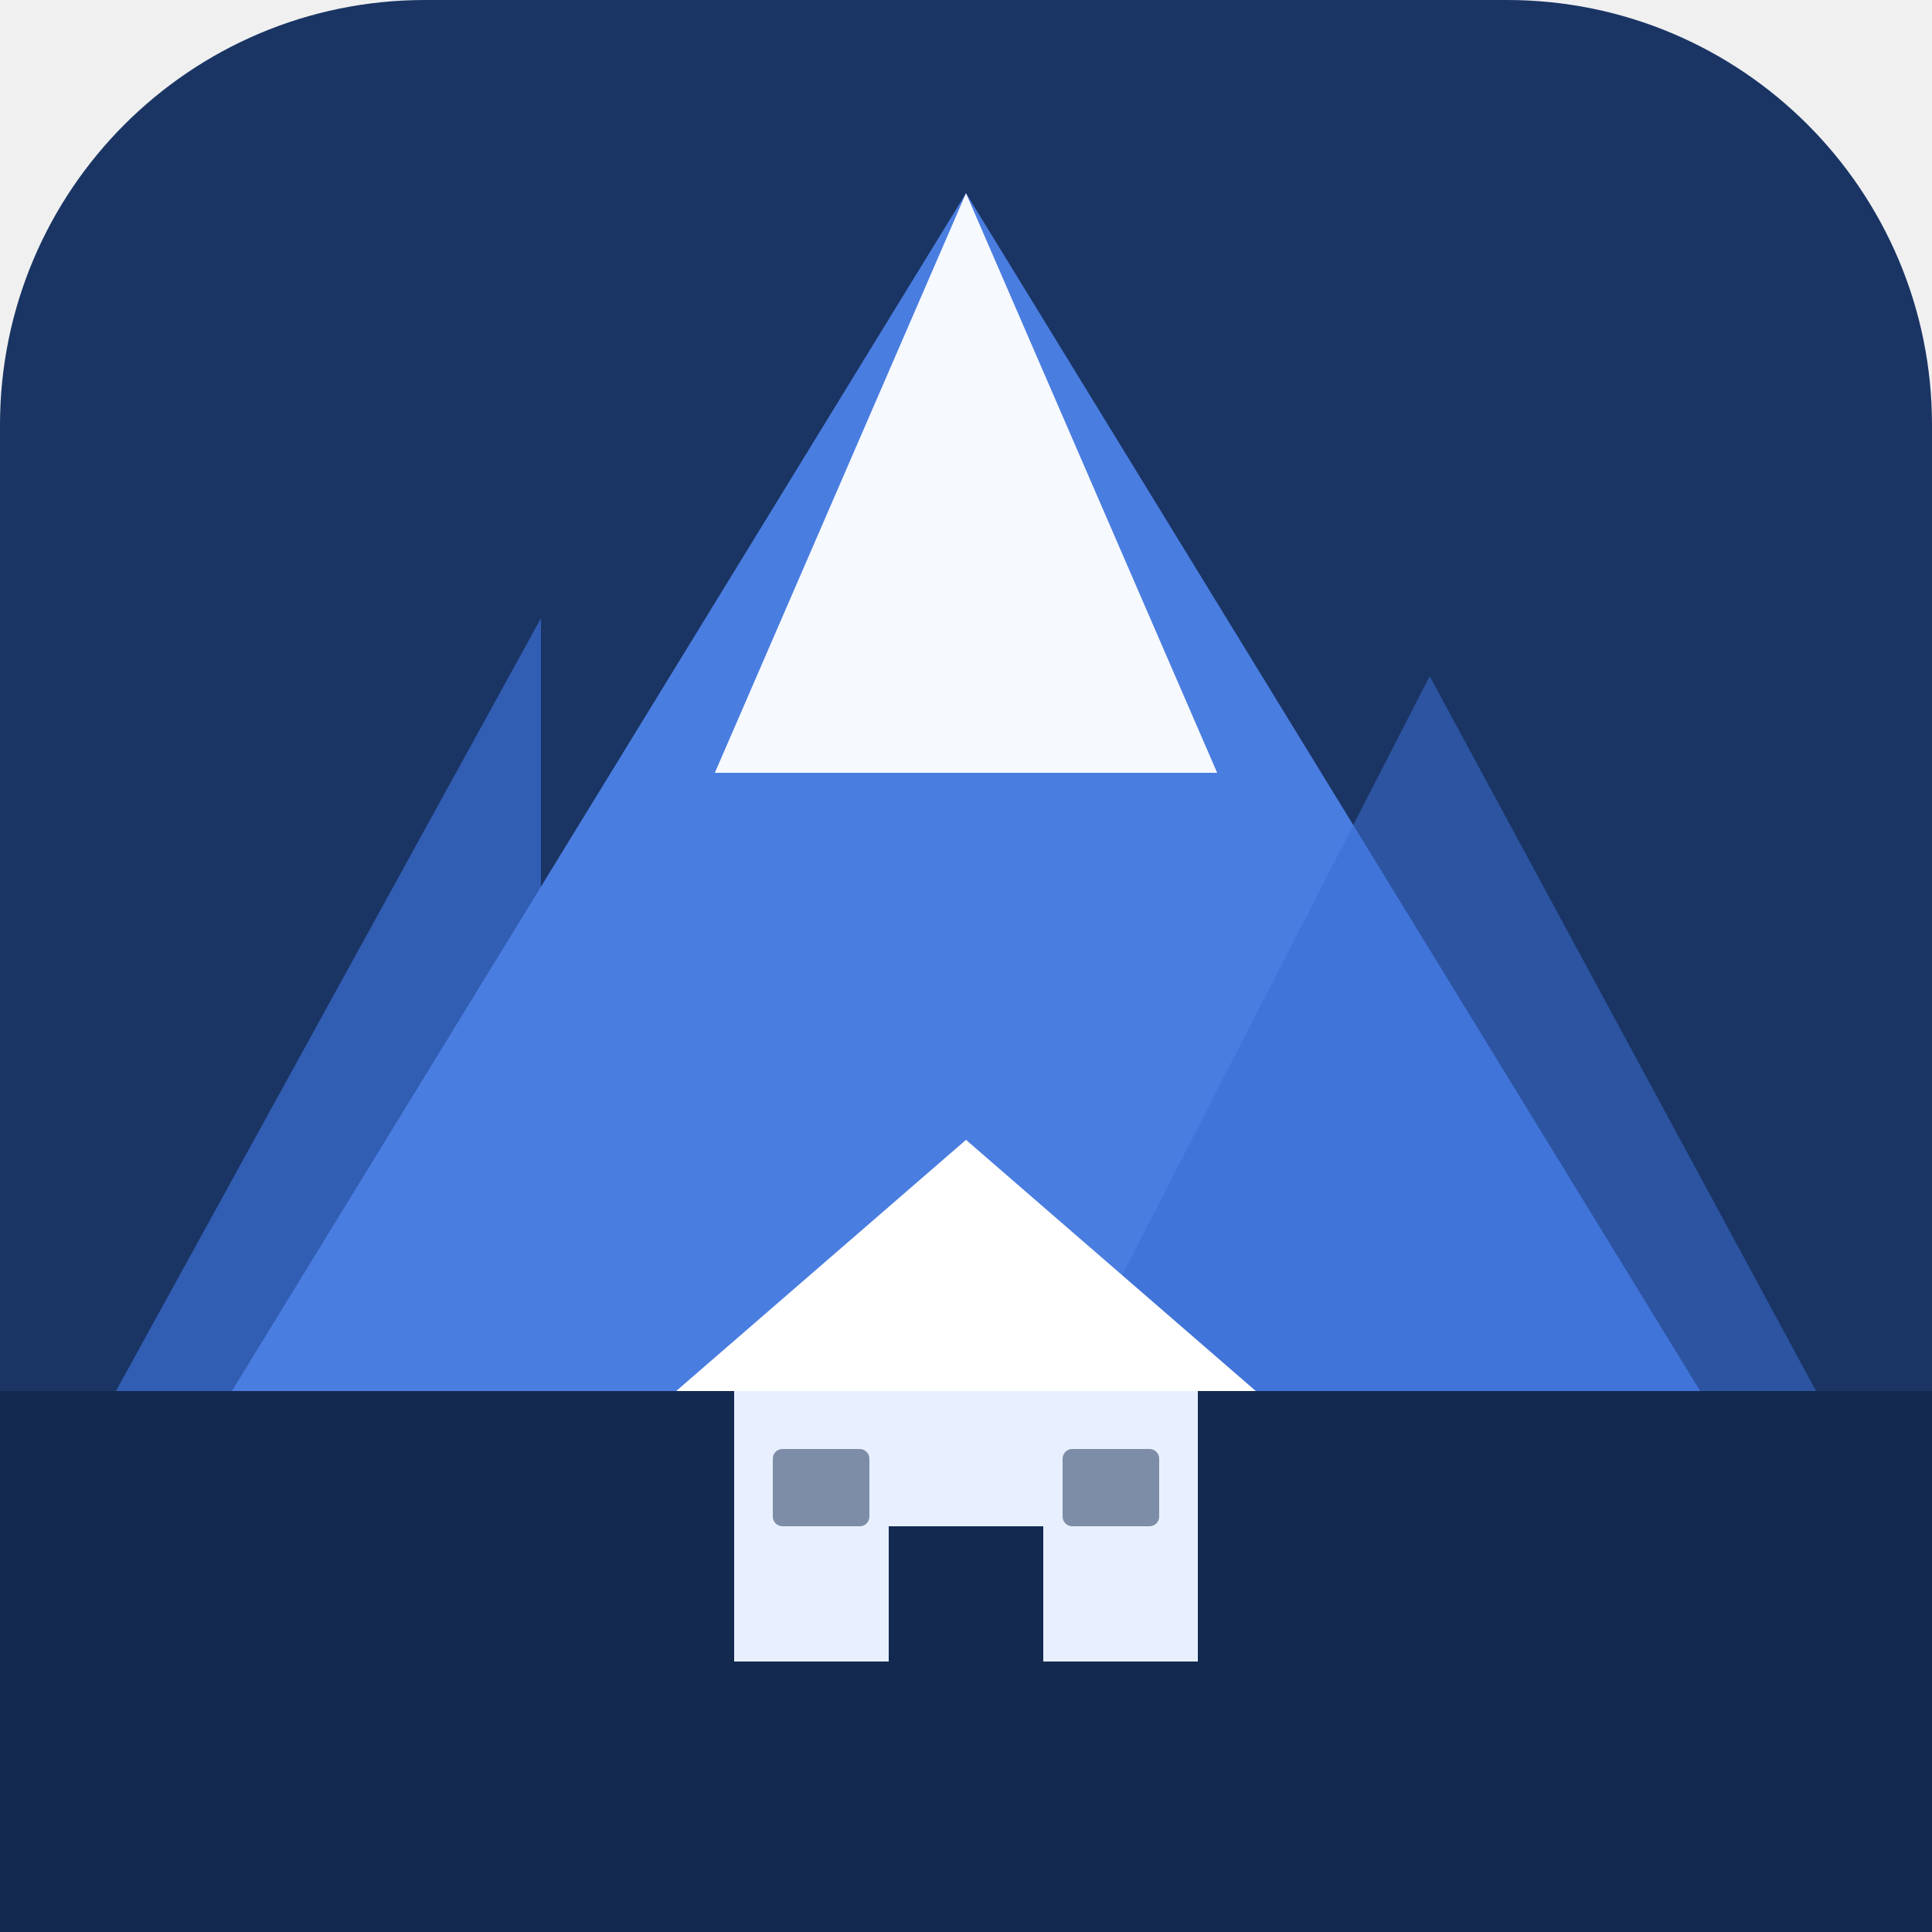
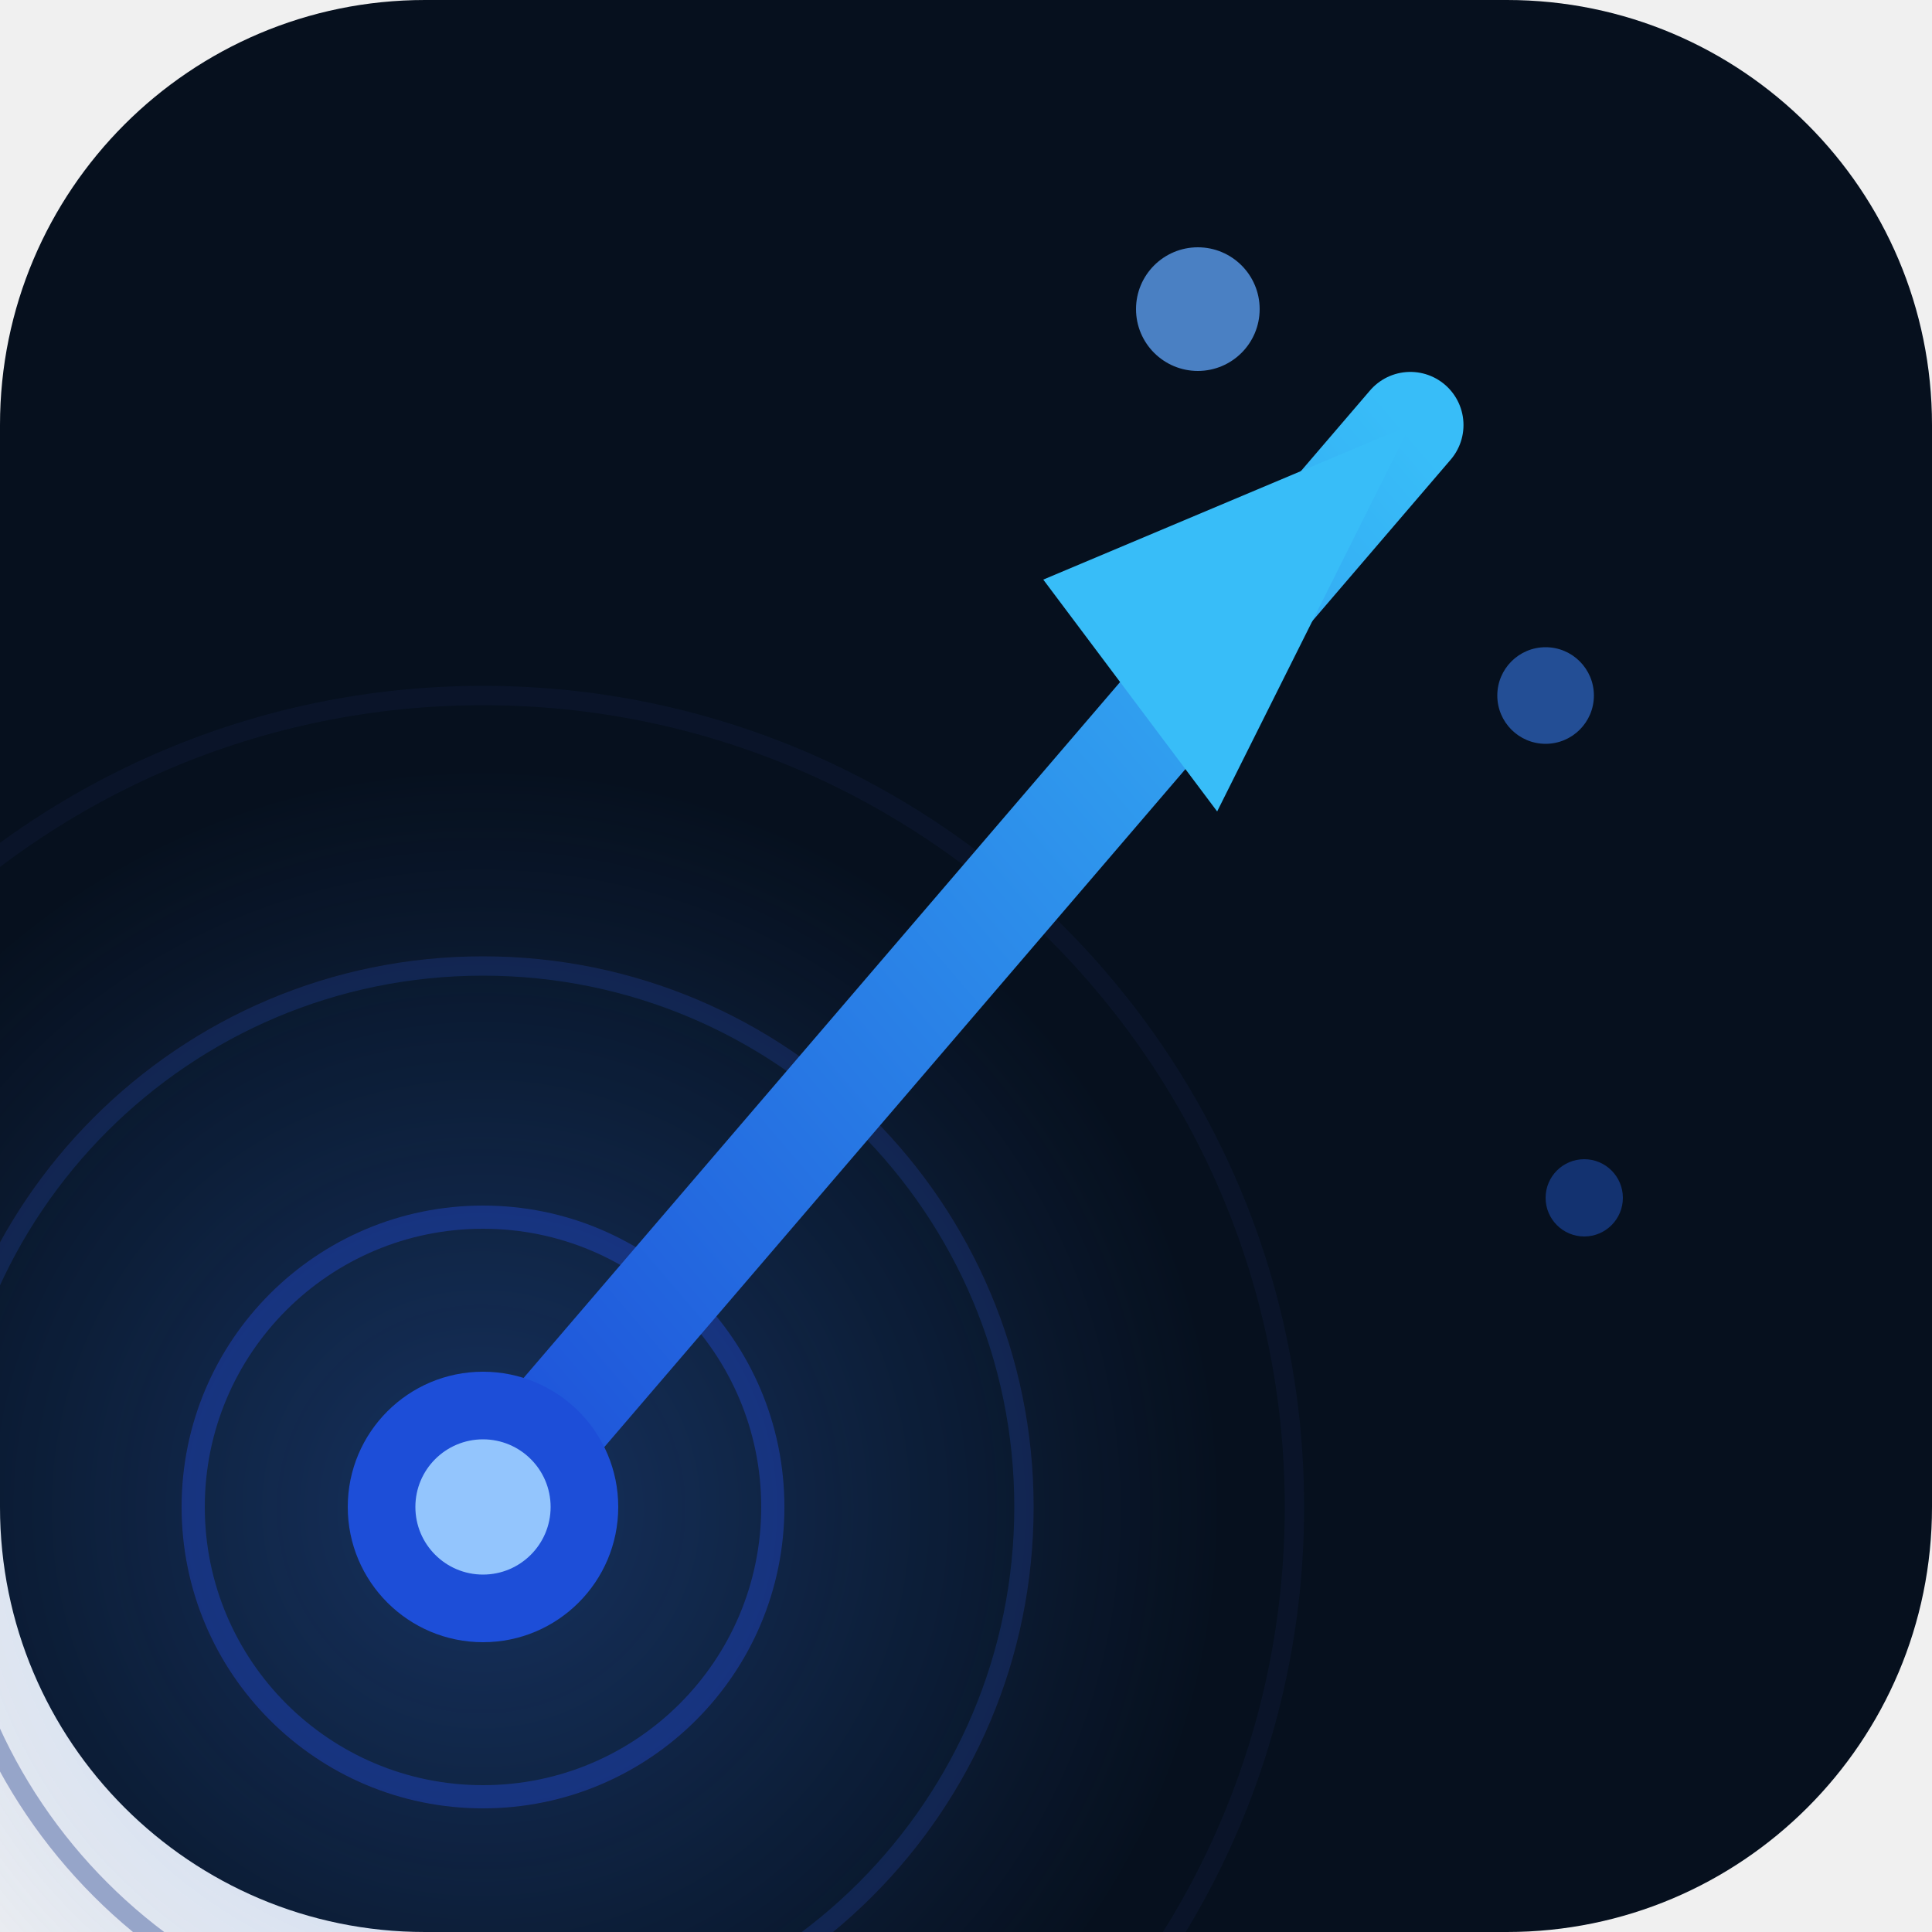
<svg xmlns="http://www.w3.org/2000/svg" viewBox="0 0 100 100">
-   <rect width="100" height="100" rx="22" fill="#1a3564" />
-   <polygon points="28,72 6,72 28,32" fill="#3b6dd4" opacity="0.7" />
-   <polygon points="50,10 88,72 12,72" fill="#4a7de0" />
-   <polygon points="50,10 63,40 37,40" fill="white" opacity="0.95" />
-   <polygon points="74,72 55,72 74,35 94,72" fill="#3b6dd4" opacity="0.55" />
-   <rect x="0" y="72" width="100" height="28" rx="0" fill="#132950" />
-   <rect x="38" y="72" width="24" height="14" fill="#e8f0ff" />
-   <polygon points="35,72 50,59 65,72" fill="white" />
-   <rect x="46" y="79" width="8" height="7" fill="#132950" />
-   <rect x="40" y="75" width="5" height="4" rx="0.5" fill="#132950" opacity="0.5" />
-   <rect x="55" y="75" width="5" height="4" rx="0.5" fill="#132950" opacity="0.5" />
+   <defs>
+     <linearGradient id="arrow" x1="0" y1="1" x2="1" y2="0" gradientUnits="objectBoundingBox">
+       <stop offset="0%" stop-color="#1d4ed8" />
+       <stop offset="100%" stop-color="#38bdf8" />
+     </linearGradient>
+     <radialGradient id="glow" cx="50%" cy="50%" r="50%">
+       <stop offset="0%" stop-color="#3b82f6" stop-opacity="0.3" />
+       <stop offset="100%" stop-color="#3b82f6" stop-opacity="0" />
+     </radialGradient>
+   </defs>
+   <rect width="100" height="100" rx="22" fill="#06101e" />
+   <circle cx="25" cy="78" r="38" fill="url(#glow)" />
+   <circle cx="25" cy="78" r="15" fill="none" stroke="#1e40af" stroke-width="1.2" opacity="0.55" />
+   <circle cx="25" cy="78" r="28" fill="none" stroke="#1e3a8a" stroke-width="1" opacity="0.38" />
+   <circle cx="25" cy="78" r="42" fill="none" stroke="#172554" stroke-width="1" opacity="0.22" />
+   <line x1="25" y1="78" x2="73" y2="22" stroke="url(#arrow)" stroke-width="5.5" stroke-linecap="round" />
+   <polygon points="73,22 54,30 63,42" fill="#38bdf8" />
+   <circle cx="25" cy="78" r="7" fill="#1d4ed8" />
+   <circle cx="25" cy="78" r="3.5" fill="#93c5fd" />
+   <circle cx="62" cy="16" r="3.2" fill="#60a5fa" opacity="0.75" />
+   <circle cx="80" cy="36" r="2.5" fill="#3b82f6" opacity="0.55" />
+   <circle cx="82" cy="62" r="2" fill="#2563eb" opacity="0.4" />
</svg>
